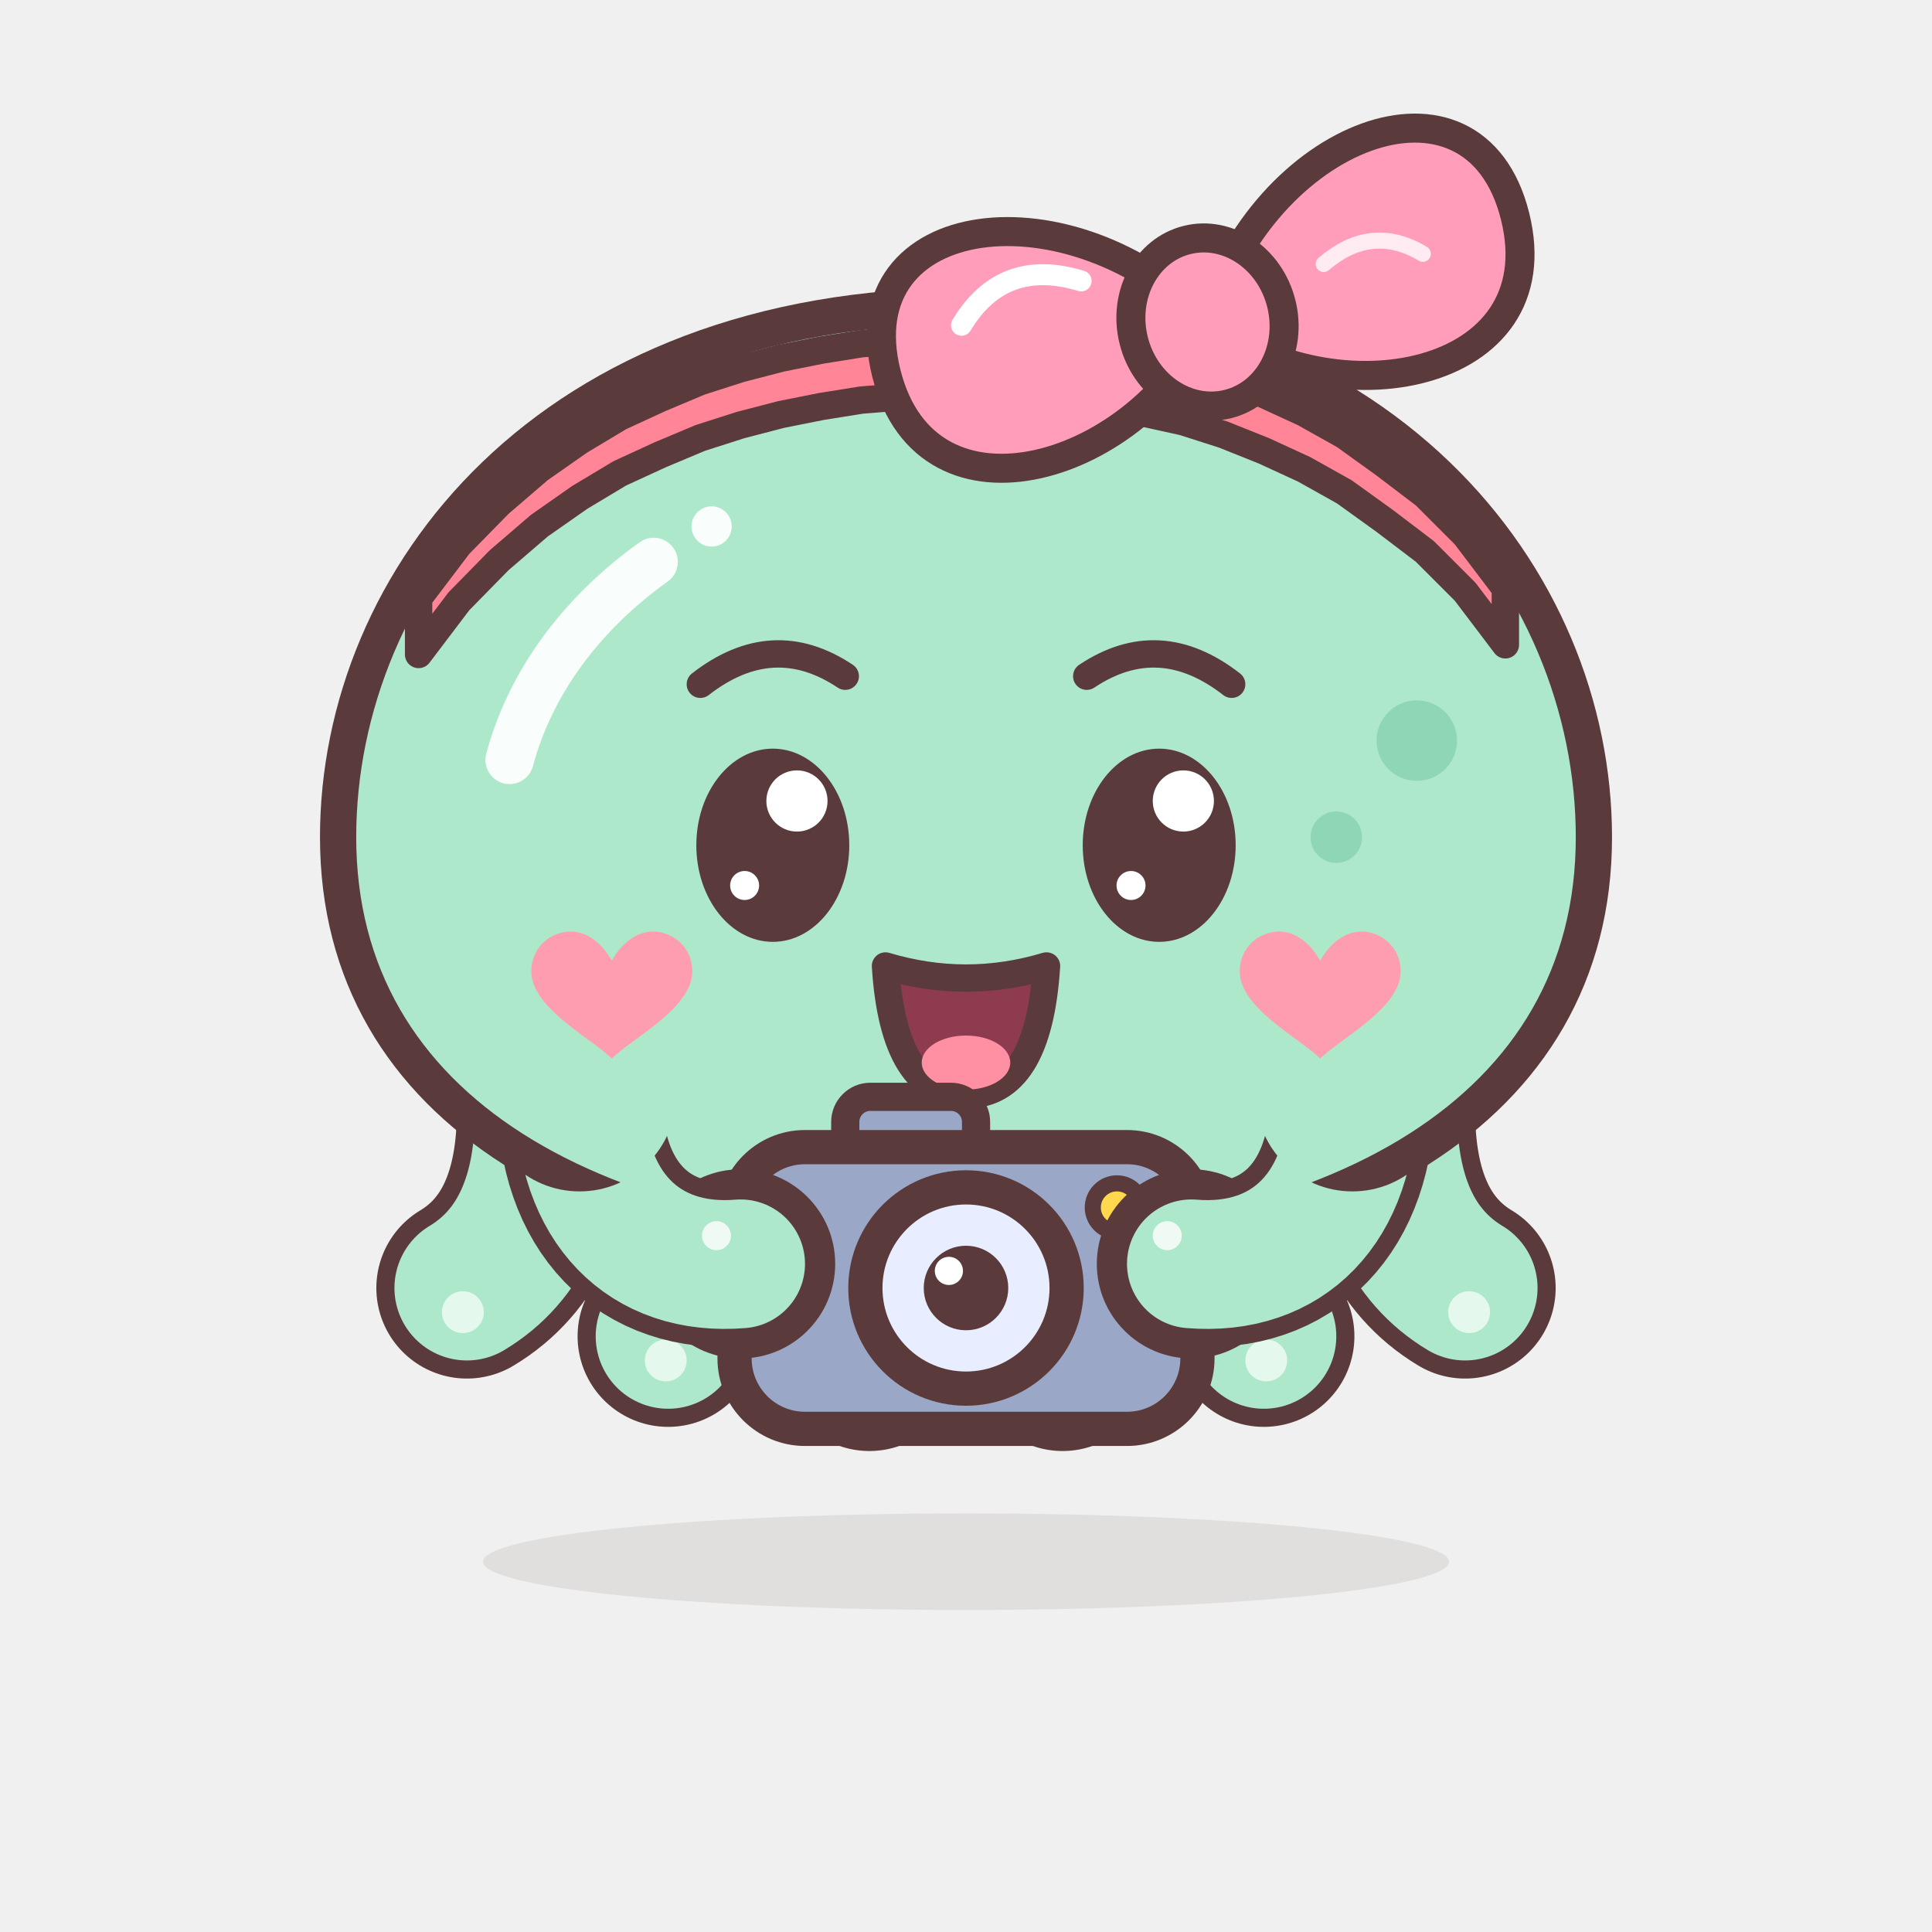
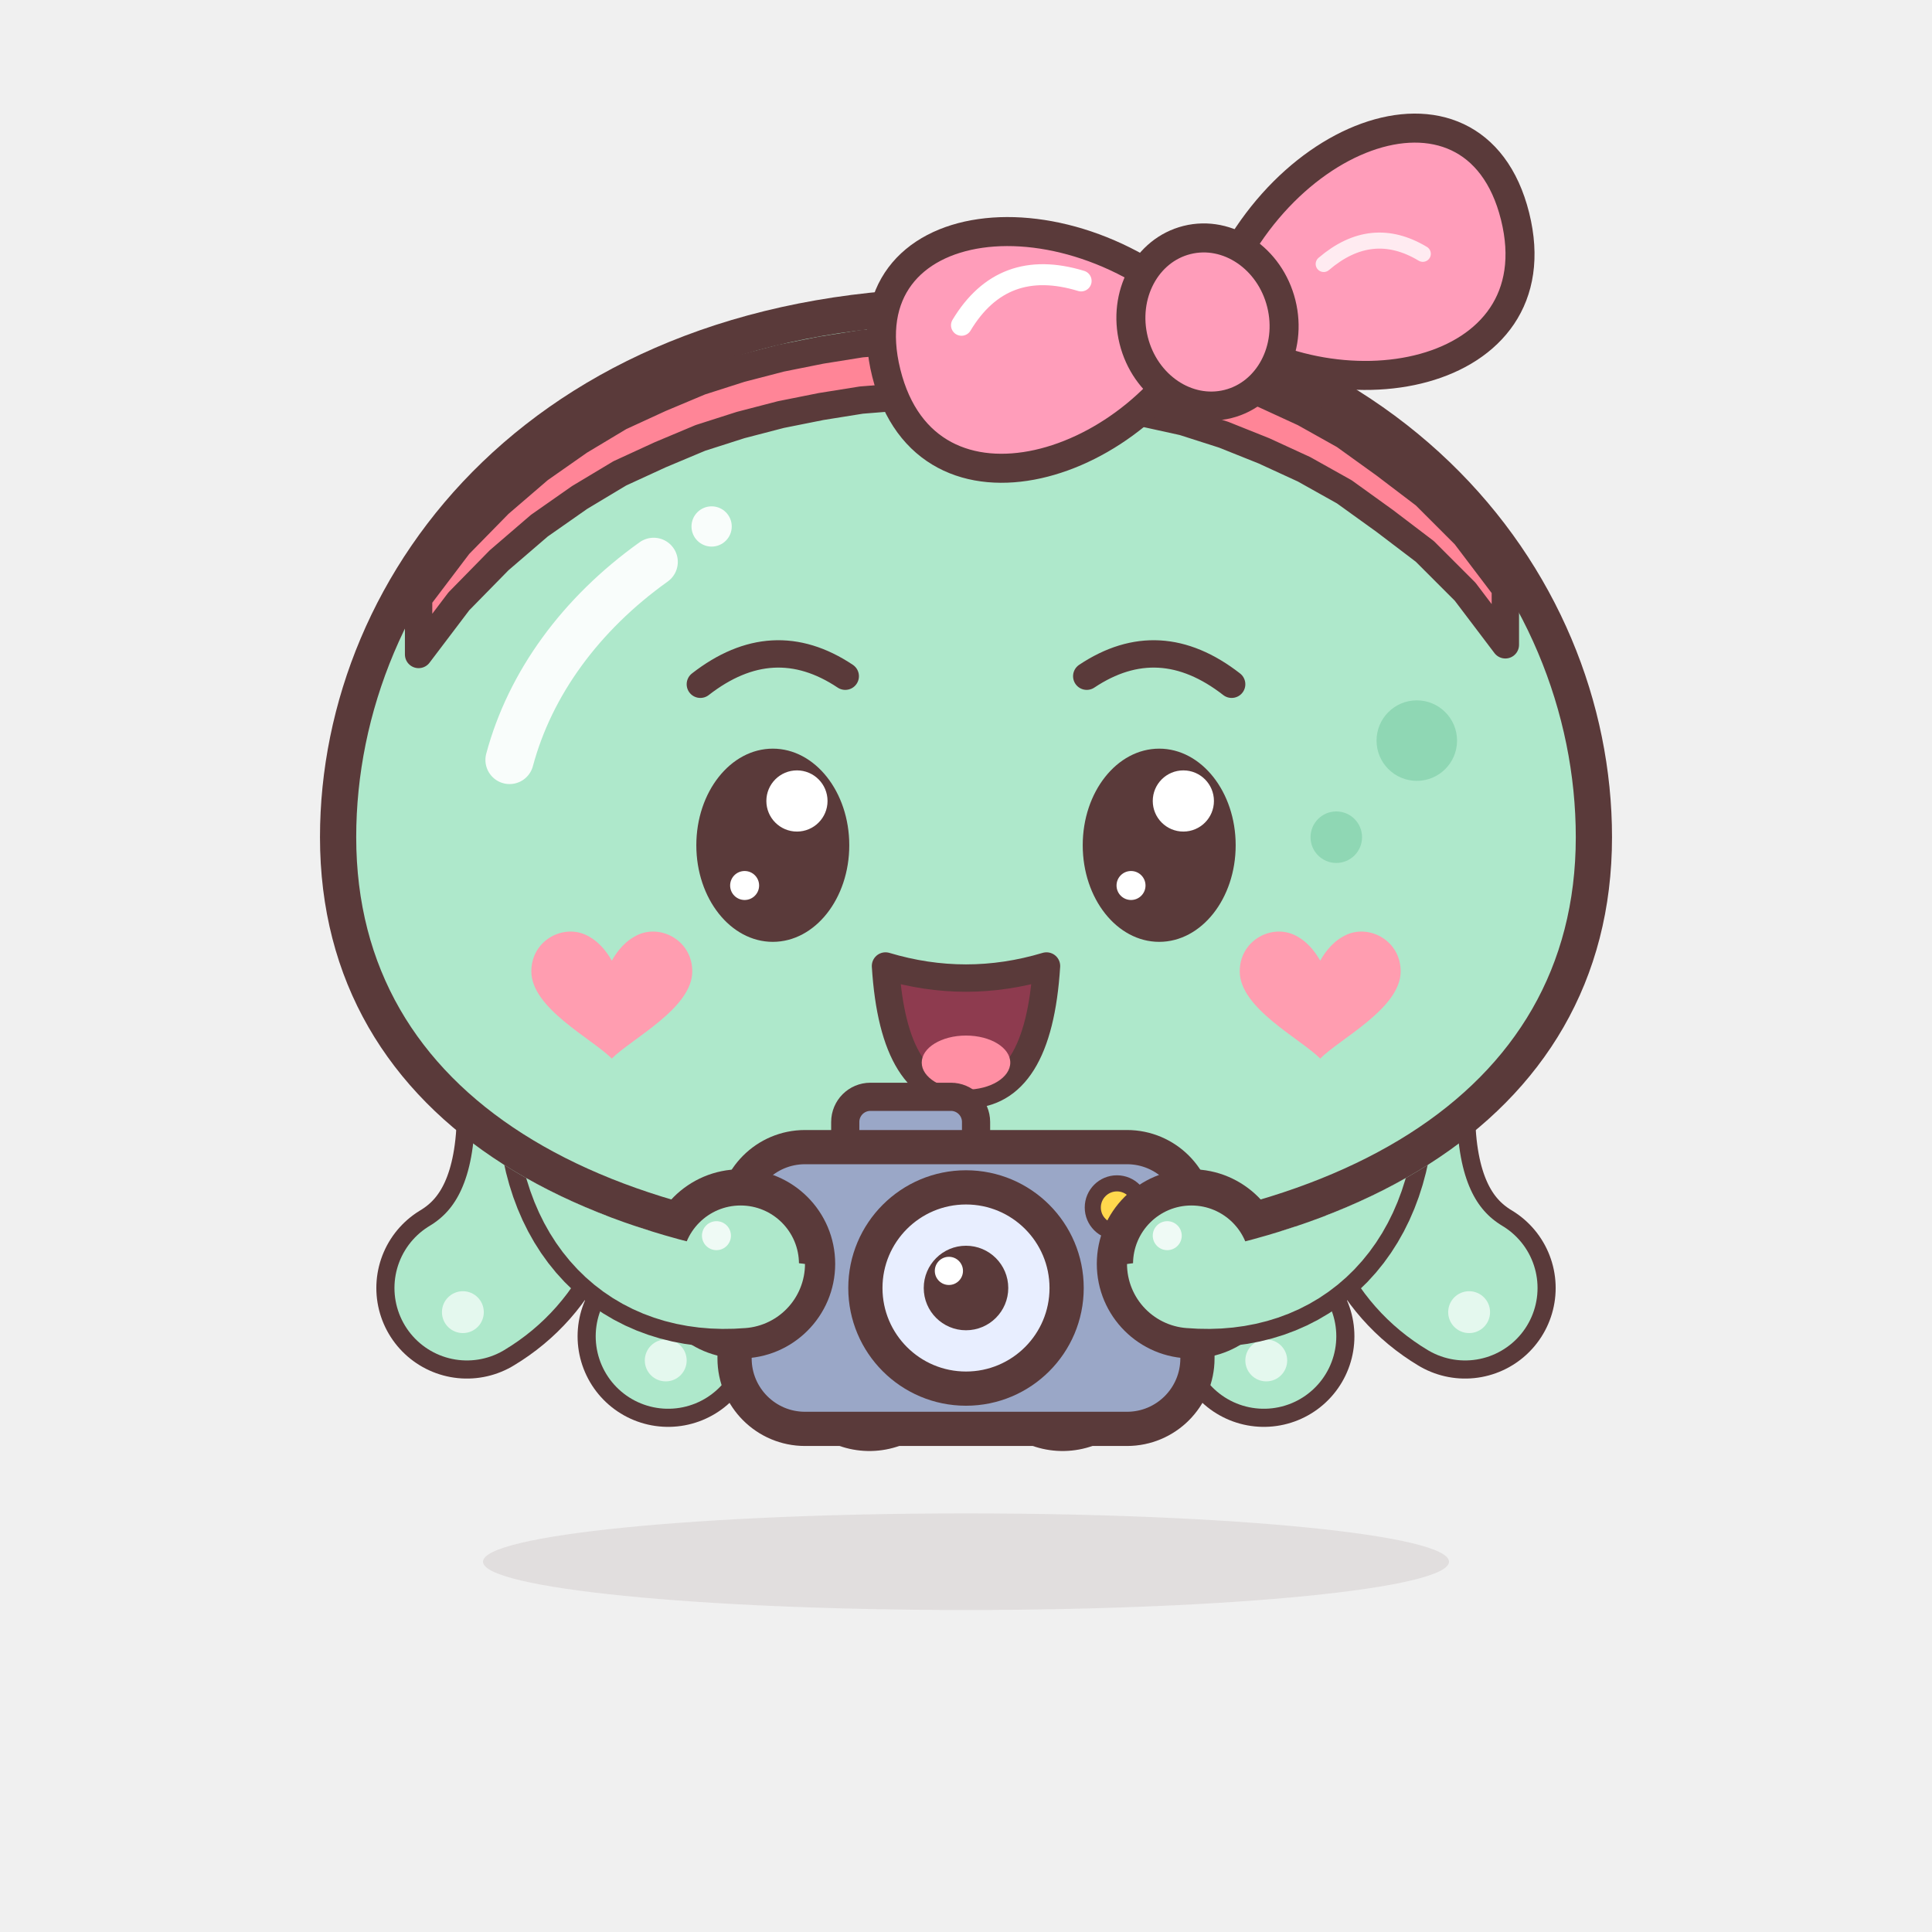
<svg xmlns="http://www.w3.org/2000/svg" viewBox="0 0 240 240" width="240" height="240">
  <defs>
    <clipPath id="ESFJ-head">
      <path d="M120 38 C 172 38, 198 72, 198 104 C 198 138, 166 156, 120 156 C 74 156, 42 138, 42 104 C 42 72, 68 38, 120 38 Z" />
    </clipPath>
  </defs>
  <ellipse cx="120" cy="194" rx="60" ry="6" fill="#5A3A3A" opacity="0.10" />
  <g fill="none" stroke-linecap="round" stroke-linejoin="round">
    <g stroke="#5A3A3A" stroke-width="22.5">
      <path d="M68 138 Q 68 154, 58 160" />
      <path d="M89 138 Q 89 160, 83 166" />
      <path d="M110 138 Q 110 163, 108 169" />
      <path d="M130 138 Q 130 163, 132 169" />
      <path d="M151 138 Q 151 160, 157 166" />
      <path d="M172 138 Q 172 154, 182 160" />
    </g>
    <g stroke="#AEE8CB" stroke-width="18">
      <path d="M68 138 Q 68 154, 58 160" />
      <path d="M89 138 Q 89 160, 83 166" />
      <path d="M110 138 Q 110 163, 108 169" />
      <path d="M130 138 Q 130 163, 132 169" />
      <path d="M151 138 Q 151 160, 157 166" />
      <path d="M172 138 Q 172 154, 182 160" />
    </g>
  </g>
  <g fill="none" stroke-linecap="round" stroke-linejoin="round">
    <g stroke="#5A3A3A" stroke-width="19.5" />
    <g stroke="#AEE8CB" stroke-width="15" />
  </g>
  <g fill="#E4F8EE">
    <circle cx="57.5" cy="163" r="2.6" />
    <circle cx="82.7" cy="169" r="2.6" />
    <circle cx="107.9" cy="172" r="2.6" />
    <circle cx="132.1" cy="172" r="2.6" />
    <circle cx="157.3" cy="169" r="2.6" />
    <circle cx="182.5" cy="163" r="2.6" />
  </g>
  <path d="M120 38 C 172 38, 198 72, 198 104 C 198 138, 166 156, 120 156 C 74 156, 42 138, 42 104 C 42 72, 68 38, 120 38 Z" fill="#AEE8CB" stroke="#5A3A3A" stroke-width="4.5" />
  <g fill="#8FD7B4">
    <circle cx="176" cy="92" r="5" />
    <circle cx="166" cy="104" r="3.2" />
  </g>
  <path d="M63.3 94.4 A 58 46 0 0 1 81.2 69.8" fill="none" stroke="#FFFFFF" stroke-width="6" stroke-linecap="round" opacity="0.92" />
  <circle cx="88.4" cy="65.4" r="2.5" fill="#FFFFFF" opacity="0.92" />
  <path d="M52 74.3 L 57 67.7 L 62 62.6 L 67 58.3 L 72 54.8 L 77 51.8 L 82 49.5 L 87 47.4 L 92 45.8 L 97 44.5 L 102 43.5 L 107 42.7 L 112 42.3 L 117 42.0 L 122 42.0 L 127 42.2 L 132 42.6 L 137 43.3 L 142 44.3 L 147 45.4 L 152 47.0 L 157 49.0 L 162 51.3 L 167 54.1 L 172 57.7 L 177 61.5 L 182 66.5 L 187 73.1 L 187 80.1 L 182 73.5 L 177 68.5 L 172 64.7 L 167 61.1 L 162 58.3 L 157 56.0 L 152 54.0 L 147 52.4 L 142 51.3 L 137 50.3 L 132 49.6 L 127 49.2 L 122 49.0 L 117 49.0 L 112 49.3 L 107 49.7 L 102 50.5 L 97 51.5 L 92 52.8 L 87 54.4 L 82 56.5 L 77 58.8 L 72 61.8 L 67 65.3 L 62 69.6 L 57 74.7 L 52 81.3 Z" fill="#FF8597" stroke="#5A3A3A" stroke-width="3.4" stroke-linejoin="round" />
  <g transform="translate(150 40) rotate(-14) scale(1.75)" stroke="#5A3A3A" stroke-width="2.06" stroke-linejoin="round">
    <path d="M0 0 C -7 -12, -23 -14, -23 -2 C -23 10, -7 9, 0 0 Z" fill="#FF9DBA" />
    <path d="M0 0 C -7 -12, -23 -14, -23 -2 C -23 10, -7 9, 0 0 Z" fill="#FF9DBA" transform="scale(-1 1)" />
    <path d="M-17 -4 Q -13 -8, -8 -5" fill="none" stroke="#FFFFFF" stroke-width="1.49" stroke-linecap="round" />
    <path d="M9 -2 Q 13 -4, 16 -1" fill="none" stroke="#FFFFFF" stroke-width="1.14" stroke-linecap="round" opacity="0.8" />
    <ellipse cx="0" cy="0" rx="5.4" ry="6" fill="#FF9DBA" />
  </g>
  <path transform="translate(76 124) scale(0.833)" d="M0 9 C -3 6, -12 1.5, -12 -4 C -12 -8.5, -7.5 -11, -4 -9.5 C -2 -8.6, -0.8 -7, 0 -5.6 C 0.8 -7, 2 -8.6, 4 -9.5 C 7.5 -11, 12 -8.5, 12 -4 C 12 1.5, 3 6, 0 9 Z" fill="#FF9DB0" />
  <path transform="translate(164 124) scale(0.833)" d="M0 9 C -3 6, -12 1.5, -12 -4 C -12 -8.5, -7.5 -11, -4 -9.5 C -2 -8.6, -0.8 -7, 0 -5.6 C 0.8 -7, 2 -8.6, 4 -9.5 C 7.5 -11, 12 -8.5, 12 -4 C 12 1.5, 3 6, 0 9 Z" fill="#FF9DB0" />
  <path d="M87 85 Q 96 78, 105 84" fill="none" stroke="#5A3A3A" stroke-width="3.4" stroke-linecap="round" stroke-linejoin="round" />
  <path d="M135 84 Q 144 78, 153 85" fill="none" stroke="#5A3A3A" stroke-width="3.4" stroke-linecap="round" stroke-linejoin="round" />
  <ellipse cx="96" cy="105" rx="9.5" ry="12.0" fill="#5A3A3A" />
  <circle cx="99.0" cy="99.5" r="3.8" fill="#FFFFFF" />
  <circle cx="92.5" cy="110.0" r="1.8" fill="#FFFFFF" />
  <ellipse cx="144" cy="105" rx="9.5" ry="12.0" fill="#5A3A3A" />
  <circle cx="147.0" cy="99.5" r="3.8" fill="#FFFFFF" />
  <circle cx="140.5" cy="110.0" r="1.8" fill="#FFFFFF" />
  <path d="M110 120 Q 120 123, 130 120 Q 129 136, 120 136 Q 111 136, 110 120 Z" fill="#8E3B4F" stroke="#5A3A3A" stroke-width="3.4" stroke-linejoin="round" />
  <ellipse cx="120" cy="132" rx="5.5" ry="3.36" fill="#FF8FA3" />
  <g transform="translate(120 130) scale(1.25) translate(-120 -130)">
    <rect x="108" y="135" width="13" height="8" rx="2.5" fill="#9AA7C7" stroke="#5A3A3A" stroke-width="2.8" />
    <rect x="97" y="140" width="46" height="28" rx="7" fill="#9AA7C7" stroke="#5A3A3A" stroke-width="3.4" />
    <circle cx="120" cy="154" r="10" fill="#E8EEFF" stroke="#5A3A3A" stroke-width="3.4" />
    <circle cx="120" cy="154" r="4.2" fill="#5A3A3A" />
    <circle cx="118.3" cy="152.3" r="1.4" fill="#FFFFFF" />
    <circle cx="135" cy="146" r="2.4" fill="#FFD84D" stroke="#5A3A3A" stroke-width="1.6" />
  </g>
  <mask id="ESFJ-arms" maskUnits="userSpaceOnUse" x="0" y="0" width="240" height="240">
    <rect width="240" height="240" fill="#fff" />
-     <circle cx="72.0" cy="136.0" r="12" fill="#000" />
-     <circle cx="168.0" cy="136.0" r="12" fill="#000" />
+     <path d="M120 38 C 172 38, 198 72, 198 104 C 198 138, 166 156, 120 156 C 74 156, 42 138, 42 104 C 42 72, 68 38, 120 38 Z" fill="#000" stroke="#000" stroke-width="4.5" />
  </mask>
-   <g mask="url(#ESFJ-arms)">
-     <g stroke="#5A3A3A" stroke-width="20.5" fill="none" stroke-linecap="round">
-       <path d="M72 136 C 72 150, 80 158, 92 157" />
-       <path d="M168 136 C 168 150, 160 158, 148 157" />
-     </g>
-     <circle cx="92.0" cy="157.0" r="11.75" fill="#5A3A3A" />
-     <circle cx="148.0" cy="157.0" r="11.75" fill="#5A3A3A" />
-     <g stroke="#AEE8CB" stroke-width="16" fill="none" stroke-linecap="round">
-       <path d="M72 136 C 72 150, 80 158, 92 157" />
-       <path d="M168 136 C 168 150, 160 158, 148 157" />
-     </g>
-     <circle cx="92.0" cy="157.0" r="7.25" fill="#AEE8CB" />
-     <circle cx="148.0" cy="157.0" r="7.25" fill="#AEE8CB" />
-     <circle cx="89.0" cy="153.5" r="1.8" fill="#FFFFFF" opacity="0.8" />
-     <circle cx="145.0" cy="153.5" r="1.8" fill="#FFFFFF" opacity="0.8" />
+   <g mask="url(#ESFJ-arms)" stroke="#5A3A3A" stroke-width="20.5" fill="none" stroke-linecap="round">
+     <path d="M72 136 C 72 150, 80 158, 92 157" />
+     <path d="M168 136 C 168 150, 160 158, 148 157" />
  </g>
+   <circle cx="92.0" cy="157.0" r="11.75" fill="#5A3A3A" />
+   <circle cx="148.0" cy="157.0" r="11.75" fill="#5A3A3A" />
+   <g mask="url(#ESFJ-arms)" stroke="#AEE8CB" stroke-width="16" fill="none" stroke-linecap="round">
+     <path d="M72 136 C 72 150, 80 158, 92 157" />
+     <path d="M168 136 C 168 150, 160 158, 148 157" />
+   </g>
+   <circle cx="92.0" cy="157.0" r="7.25" fill="#AEE8CB" />
+   <circle cx="148.0" cy="157.0" r="7.25" fill="#AEE8CB" />
+   <circle cx="89.0" cy="153.5" r="1.8" fill="#FFFFFF" opacity="0.8" />
+   <circle cx="145.0" cy="153.5" r="1.8" fill="#FFFFFF" opacity="0.8" />
</svg>
